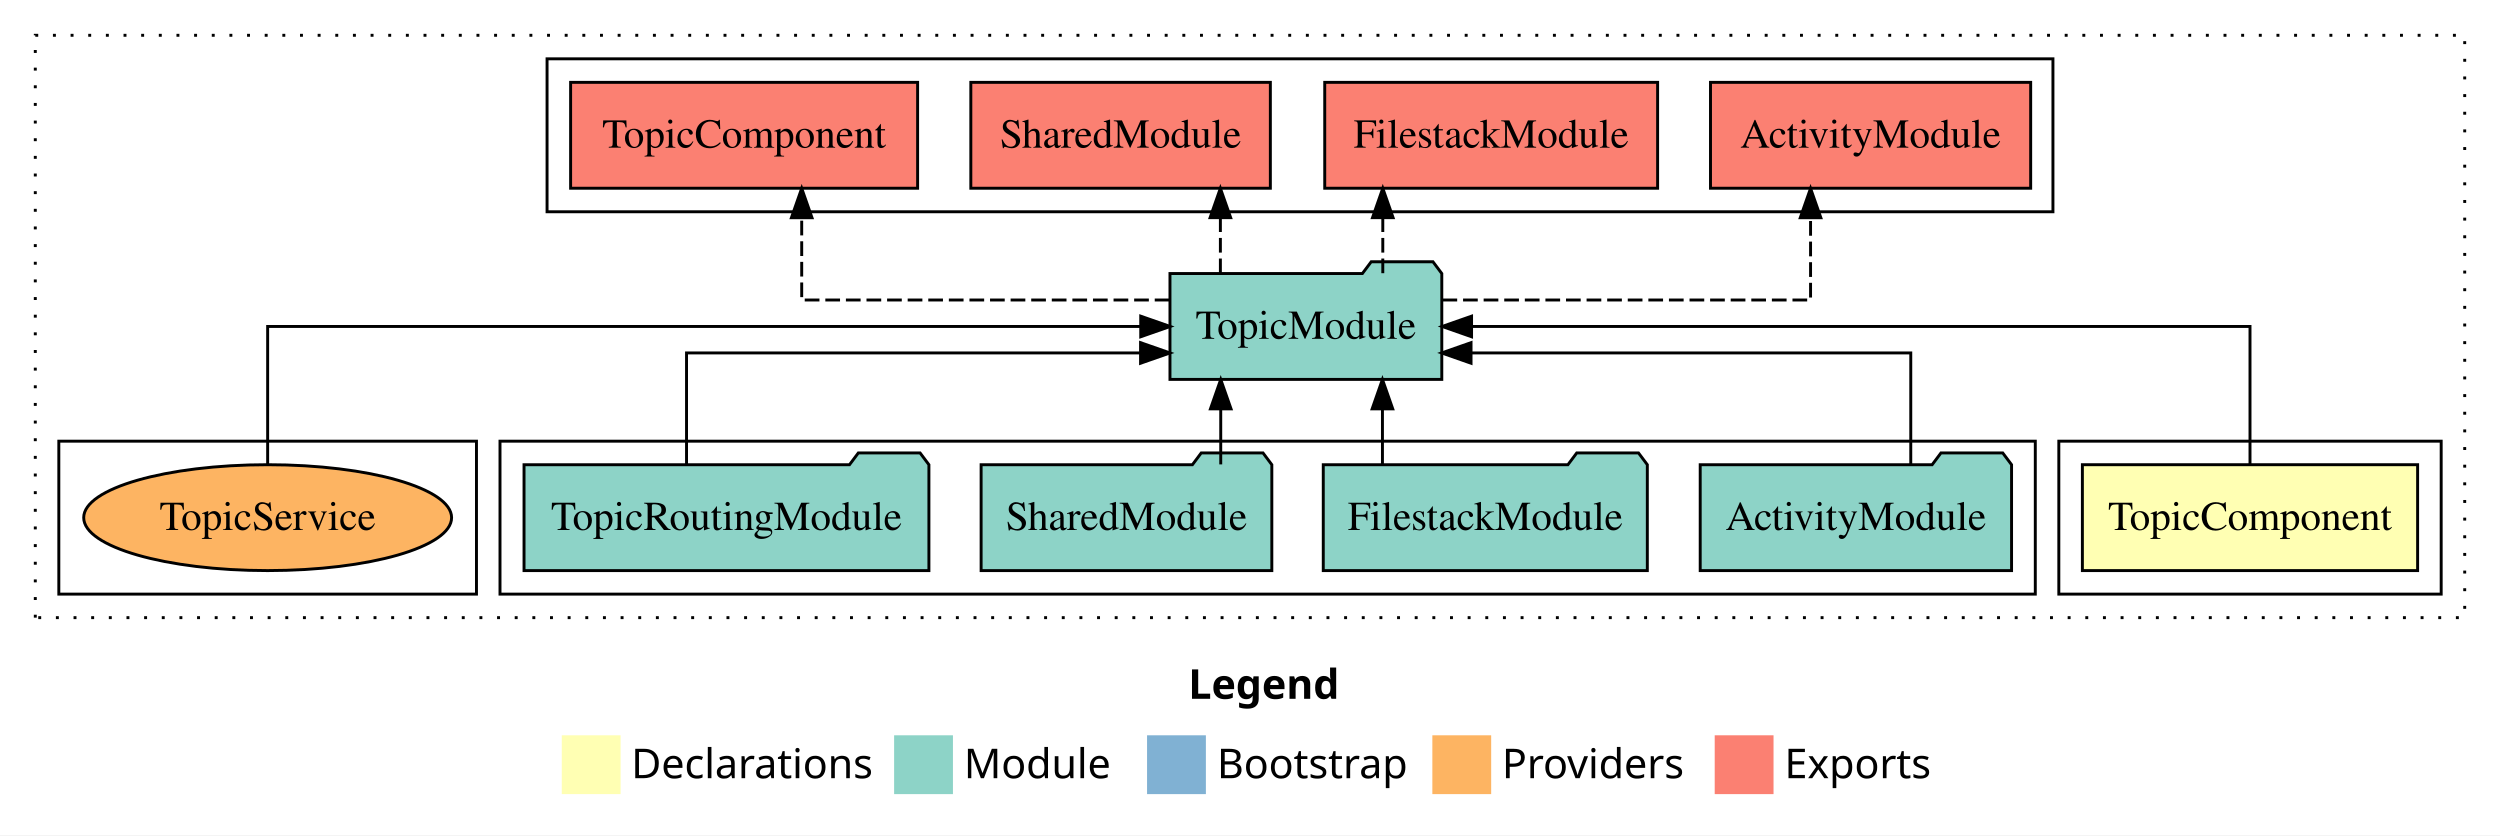
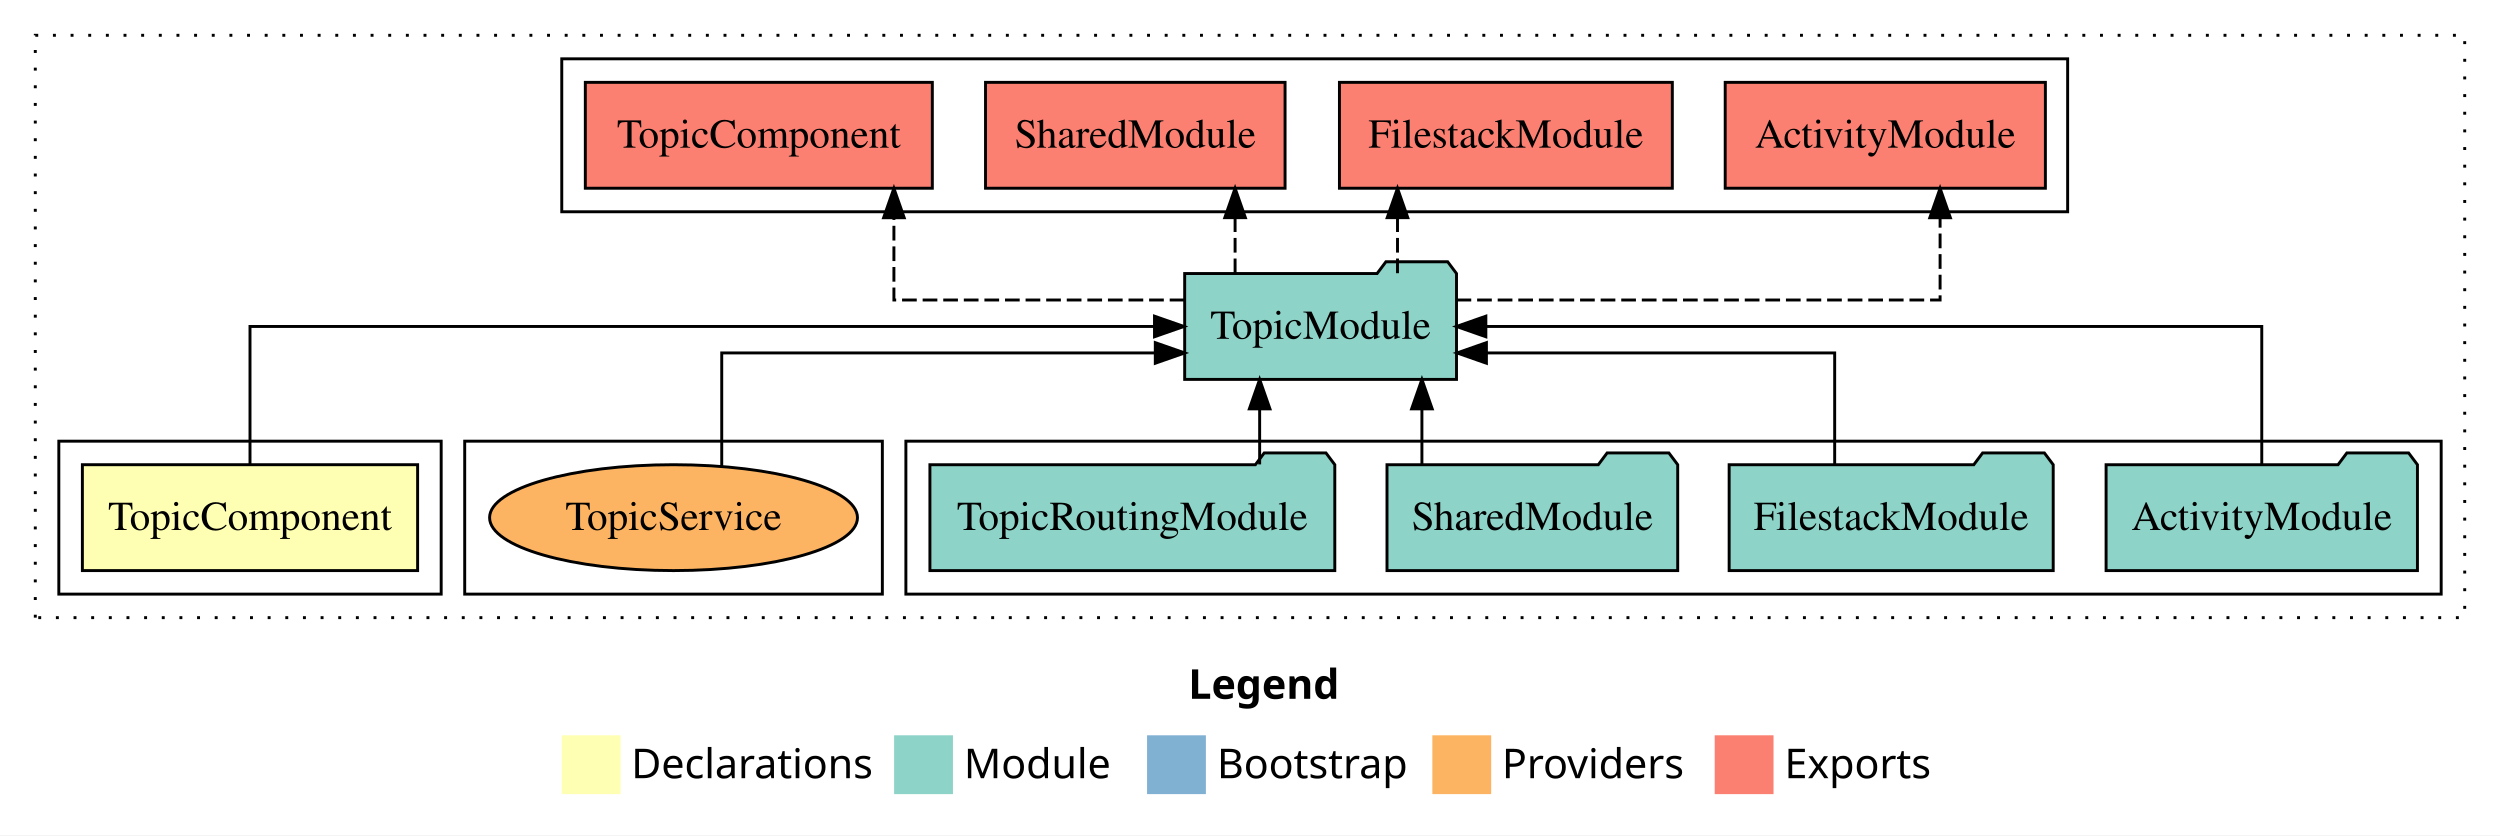
<svg xmlns="http://www.w3.org/2000/svg" width="850pt" height="284pt" viewBox="0.00 0.00 850.00 284.00">
  <g id="graph0" class="graph" transform="scale(1 1) rotate(0) translate(4 280)">
    <polygon fill="white" stroke="transparent" points="-4,4 -4,-280 846,-280 846,4 -4,4" />
    <text text-anchor="start" x="400.01" y="-42.4" font-family="sans-serif" font-weight="bold" font-size="14.00">Legend</text>
    <polygon fill="#ffffb3" stroke="transparent" points="187,-10 187,-30 207,-30 207,-10 187,-10" />
    <text text-anchor="start" x="210.63" y="-15.4" font-family="sans-serif" font-size="14.00">  Declarations</text>
    <polygon fill="#8dd3c7" stroke="transparent" points="300,-10 300,-30 320,-30 320,-10 300,-10" />
    <text text-anchor="start" x="323.73" y="-15.4" font-family="sans-serif" font-size="14.00">  Module</text>
    <polygon fill="#80b1d3" stroke="transparent" points="386,-10 386,-30 406,-30 406,-10 386,-10" />
    <text text-anchor="start" x="409.78" y="-15.4" font-family="sans-serif" font-size="14.00">  Bootstrap</text>
    <polygon fill="#fdb462" stroke="transparent" points="483,-10 483,-30 503,-30 503,-10 483,-10" />
    <text text-anchor="start" x="506.67" y="-15.4" font-family="sans-serif" font-size="14.00">  Providers</text>
    <polygon fill="#fb8072" stroke="transparent" points="579,-10 579,-30 599,-30 599,-10 579,-10" />
    <text text-anchor="start" x="602.73" y="-15.4" font-family="sans-serif" font-size="14.00">  Exports</text>
    <g id="clust1" class="cluster">
      <polygon fill="none" stroke="black" stroke-dasharray="1,5" points="8,-70 8,-268 834,-268 834,-70 8,-70" />
    </g>
-     <g id="clust2" class="cluster">
-       <polygon fill="none" stroke="black" points="696,-78 696,-130 826,-130 826,-78 696,-78" />
-     </g>
    <g id="clust4" class="cluster">
-       <polygon fill="none" stroke="black" points="166,-78 166,-130 688,-130 688,-78 166,-78" />
+       <polygon fill="none" stroke="black" points="304,-78 304,-130 826,-130 826,-78 304,-78" />
    </g>
    <g id="clust5" class="cluster">
-       <polygon fill="none" stroke="black" points="182,-208 182,-260 694,-260 694,-208 182,-208" />
+       <polygon fill="none" stroke="black" points="187,-208 187,-260 699,-260 699,-208 187,-208" />
    </g>
    <g id="clust7" class="cluster">
-       <polygon fill="none" stroke="black" points="16,-78 16,-130 158,-130 158,-78 16,-78" />
+       <polygon fill="none" stroke="black" points="154,-78 154,-130 296,-130 296,-78 154,-78" />
+     </g>
+     <g id="clust2" class="cluster">
+       <polygon fill="none" stroke="black" points="16,-78 16,-130 146,-130 146,-78 16,-78" />
    </g>
    <g id="node1" class="node">
-       <polygon fill="#ffffb3" stroke="black" points="817.99,-122 704.01,-122 704.01,-86 817.99,-86 817.99,-122" />
-       <text text-anchor="middle" x="761" y="-99.8" font-family="Times,serif" font-size="14.00">TopicComponent</text>
+       <polygon fill="#ffffb3" stroke="black" points="137.99,-122 24.01,-122 24.01,-86 137.99,-86 137.99,-122" />
+       <text text-anchor="middle" x="81" y="-99.8" font-family="Times,serif" font-size="14.00">TopicComponent</text>
    </g>
    <g id="node2" class="node">
-       <polygon fill="#8dd3c7" stroke="black" points="486.21,-187 483.21,-191 462.21,-191 459.21,-187 393.79,-187 393.79,-151 486.21,-151 486.21,-187" />
-       <text text-anchor="middle" x="440" y="-164.8" font-family="Times,serif" font-size="14.00">TopicModule</text>
+       <polygon fill="#8dd3c7" stroke="black" points="491.21,-187 488.21,-191 467.21,-191 464.21,-187 398.79,-187 398.79,-151 491.21,-151 491.21,-187" />
+       <text text-anchor="middle" x="445" y="-164.8" font-family="Times,serif" font-size="14.00">TopicModule</text>
    </g>
    <g id="edge1" class="edge">
-       <path fill="none" stroke="black" d="M761,-122.11C761,-141.34 761,-169 761,-169 761,-169 496.33,-169 496.33,-169" />
-       <polygon fill="black" stroke="black" points="496.33,-165.5 486.33,-169 496.33,-172.5 496.33,-165.5" />
+       <path fill="none" stroke="black" d="M81,-122.11C81,-141.34 81,-169 81,-169 81,-169 388.53,-169 388.53,-169" />
+       <polygon fill="black" stroke="black" points="388.53,-172.5 398.53,-169 388.53,-165.5 388.53,-172.5" />
    </g>
    <g id="node7" class="node">
-       <polygon fill="#fb8072" stroke="black" points="686.43,-252 577.57,-252 577.57,-216 686.43,-216 686.43,-252" />
-       <text text-anchor="middle" x="632" y="-229.8" font-family="Times,serif" font-size="14.00">ActivityModule </text>
+       <polygon fill="#fb8072" stroke="black" points="691.43,-252 582.57,-252 582.57,-216 691.43,-216 691.43,-252" />
+       <text text-anchor="middle" x="637" y="-229.8" font-family="Times,serif" font-size="14.00">ActivityModule </text>
    </g>
    <g id="edge6" class="edge">
-       <path fill="none" stroke="black" stroke-dasharray="5,2" d="M486.44,-178C537.25,-178 611.59,-178 611.59,-178 611.59,-178 611.59,-205.97 611.59,-205.97" />
-       <polygon fill="black" stroke="black" points="608.09,-205.97 611.59,-215.97 615.09,-205.97 608.09,-205.97" />
+       <path fill="none" stroke="black" stroke-dasharray="5,2" d="M491.22,-178C553.23,-178 655.63,-178 655.63,-178 655.63,-178 655.63,-205.97 655.63,-205.97" />
+       <polygon fill="black" stroke="black" points="652.13,-205.97 655.63,-215.97 659.13,-205.97 652.13,-205.97" />
    </g>
    <g id="node8" class="node">
-       <polygon fill="#fb8072" stroke="black" points="559.59,-252 446.41,-252 446.41,-216 559.59,-216 559.59,-252" />
-       <text text-anchor="middle" x="503" y="-229.8" font-family="Times,serif" font-size="14.00">FilestackModule </text>
+       <polygon fill="#fb8072" stroke="black" points="564.59,-252 451.41,-252 451.41,-216 564.59,-216 564.59,-252" />
+       <text text-anchor="middle" x="508" y="-229.8" font-family="Times,serif" font-size="14.00">FilestackModule </text>
    </g>
    <g id="edge7" class="edge">
-       <path fill="none" stroke="black" stroke-dasharray="5,2" d="M466.15,-187.11C466.15,-187.11 466.15,-205.99 466.15,-205.99" />
-       <polygon fill="black" stroke="black" points="462.65,-205.99 466.15,-215.99 469.65,-205.99 462.65,-205.99" />
+       <path fill="none" stroke="black" stroke-dasharray="5,2" d="M471.15,-187.11C471.15,-187.11 471.15,-205.99 471.15,-205.99" />
+       <polygon fill="black" stroke="black" points="467.65,-205.99 471.15,-215.99 474.65,-205.99 467.65,-205.99" />
    </g>
    <g id="node9" class="node">
-       <polygon fill="#fb8072" stroke="black" points="427.92,-252 326.08,-252 326.08,-216 427.92,-216 427.92,-252" />
-       <text text-anchor="middle" x="377" y="-229.8" font-family="Times,serif" font-size="14.00">SharedModule </text>
+       <polygon fill="#fb8072" stroke="black" points="432.92,-252 331.08,-252 331.08,-216 432.92,-216 432.92,-252" />
+       <text text-anchor="middle" x="382" y="-229.8" font-family="Times,serif" font-size="14.00">SharedModule </text>
    </g>
    <g id="edge8" class="edge">
-       <path fill="none" stroke="black" stroke-dasharray="5,2" d="M410.93,-187.11C410.93,-187.11 410.93,-205.99 410.93,-205.99" />
-       <polygon fill="black" stroke="black" points="407.43,-205.99 410.93,-215.99 414.43,-205.99 407.43,-205.99" />
+       <path fill="none" stroke="black" stroke-dasharray="5,2" d="M415.93,-187.11C415.93,-187.11 415.93,-205.99 415.93,-205.99" />
+       <polygon fill="black" stroke="black" points="412.43,-205.99 415.93,-215.99 419.43,-205.99 412.43,-205.99" />
    </g>
    <g id="node10" class="node">
-       <polygon fill="#fb8072" stroke="black" points="307.99,-252 190.01,-252 190.01,-216 307.99,-216 307.99,-252" />
-       <text text-anchor="middle" x="249" y="-229.8" font-family="Times,serif" font-size="14.00">TopicComponent </text>
+       <polygon fill="#fb8072" stroke="black" points="312.99,-252 195.01,-252 195.01,-216 312.99,-216 312.99,-252" />
+       <text text-anchor="middle" x="254" y="-229.8" font-family="Times,serif" font-size="14.00">TopicComponent </text>
    </g>
    <g id="edge9" class="edge">
-       <path fill="none" stroke="black" stroke-dasharray="5,2" d="M393.61,-178C342.85,-178 268.58,-178 268.58,-178 268.58,-178 268.58,-205.97 268.58,-205.97" />
-       <polygon fill="black" stroke="black" points="265.08,-205.97 268.58,-215.97 272.08,-205.97 265.08,-205.97" />
+       <path fill="none" stroke="black" stroke-dasharray="5,2" d="M398.7,-178C356.24,-178 299.93,-178 299.93,-178 299.93,-178 299.93,-205.97 299.93,-205.97" />
+       <polygon fill="black" stroke="black" points="296.43,-205.97 299.93,-215.97 303.43,-205.97 296.43,-205.97" />
    </g>
    <g id="node3" class="node">
-       <polygon fill="#8dd3c7" stroke="black" points="679.93,-122 676.93,-126 655.93,-126 652.93,-122 574.07,-122 574.07,-86 679.93,-86 679.93,-122" />
-       <text text-anchor="middle" x="627" y="-99.8" font-family="Times,serif" font-size="14.00">ActivityModule</text>
+       <polygon fill="#8dd3c7" stroke="black" points="817.93,-122 814.93,-126 793.93,-126 790.93,-122 712.07,-122 712.07,-86 817.93,-86 817.93,-122" />
+       <text text-anchor="middle" x="765" y="-99.8" font-family="Times,serif" font-size="14.00">ActivityModule</text>
    </g>
    <g id="edge2" class="edge">
-       <path fill="none" stroke="black" d="M645.66,-122.03C645.66,-138.4 645.66,-160 645.66,-160 645.66,-160 496.15,-160 496.15,-160" />
-       <polygon fill="black" stroke="black" points="496.15,-156.5 486.15,-160 496.15,-163.5 496.15,-156.5" />
+       <path fill="none" stroke="black" d="M765,-122.11C765,-141.34 765,-169 765,-169 765,-169 501.19,-169 501.19,-169" />
+       <polygon fill="black" stroke="black" points="501.19,-165.5 491.19,-169 501.19,-172.5 501.19,-165.5" />
    </g>
    <g id="node4" class="node">
-       <polygon fill="#8dd3c7" stroke="black" points="556.09,-122 553.09,-126 532.09,-126 529.09,-122 445.91,-122 445.91,-86 556.09,-86 556.09,-122" />
-       <text text-anchor="middle" x="501" y="-99.8" font-family="Times,serif" font-size="14.00">FilestackModule</text>
+       <polygon fill="#8dd3c7" stroke="black" points="694.09,-122 691.09,-126 670.09,-126 667.09,-122 583.91,-122 583.91,-86 694.09,-86 694.09,-122" />
+       <text text-anchor="middle" x="639" y="-99.8" font-family="Times,serif" font-size="14.00">FilestackModule</text>
    </g>
    <g id="edge3" class="edge">
-       <path fill="none" stroke="black" d="M466.03,-122.11C466.03,-122.11 466.03,-140.99 466.03,-140.99" />
-       <polygon fill="black" stroke="black" points="462.53,-140.99 466.03,-150.99 469.53,-140.99 462.53,-140.99" />
+       <path fill="none" stroke="black" d="M619.79,-122.03C619.79,-138.4 619.79,-160 619.79,-160 619.79,-160 501.38,-160 501.38,-160" />
+       <polygon fill="black" stroke="black" points="501.38,-156.5 491.38,-160 501.38,-163.5 501.38,-156.5" />
    </g>
    <g id="node5" class="node">
-       <polygon fill="#8dd3c7" stroke="black" points="428.42,-122 425.42,-126 404.42,-126 401.42,-122 329.58,-122 329.58,-86 428.42,-86 428.42,-122" />
-       <text text-anchor="middle" x="379" y="-99.8" font-family="Times,serif" font-size="14.00">SharedModule</text>
+       <polygon fill="#8dd3c7" stroke="black" points="566.42,-122 563.42,-126 542.42,-126 539.42,-122 467.58,-122 467.58,-86 566.42,-86 566.42,-122" />
+       <text text-anchor="middle" x="517" y="-99.8" font-family="Times,serif" font-size="14.00">SharedModule</text>
    </g>
    <g id="edge4" class="edge">
-       <path fill="none" stroke="black" d="M411.05,-122.11C411.05,-122.11 411.05,-140.99 411.05,-140.99" />
-       <polygon fill="black" stroke="black" points="407.55,-140.99 411.05,-150.99 414.55,-140.99 407.55,-140.99" />
+       <path fill="none" stroke="black" d="M479.45,-122.11C479.45,-122.11 479.45,-140.99 479.45,-140.99" />
+       <polygon fill="black" stroke="black" points="475.95,-140.99 479.45,-150.99 482.95,-140.99 475.95,-140.99" />
    </g>
    <g id="node6" class="node">
-       <polygon fill="#8dd3c7" stroke="black" points="311.83,-122 308.83,-126 287.83,-126 284.83,-122 174.17,-122 174.17,-86 311.83,-86 311.83,-122" />
-       <text text-anchor="middle" x="243" y="-99.8" font-family="Times,serif" font-size="14.00">TopicRoutingModule</text>
+       <polygon fill="#8dd3c7" stroke="black" points="449.83,-122 446.83,-126 425.83,-126 422.83,-122 312.17,-122 312.17,-86 449.83,-86 449.83,-122" />
+       <text text-anchor="middle" x="381" y="-99.8" font-family="Times,serif" font-size="14.00">TopicRoutingModule</text>
    </g>
    <g id="edge5" class="edge">
-       <path fill="none" stroke="black" d="M229.42,-122.03C229.42,-138.4 229.42,-160 229.42,-160 229.42,-160 383.79,-160 383.79,-160" />
-       <polygon fill="black" stroke="black" points="383.79,-163.5 393.79,-160 383.79,-156.5 383.79,-163.5" />
+       <path fill="none" stroke="black" d="M424.28,-122.11C424.28,-122.11 424.28,-140.99 424.28,-140.99" />
+       <polygon fill="black" stroke="black" points="420.78,-140.99 424.28,-150.99 427.78,-140.99 420.78,-140.99" />
    </g>
    <g id="node11" class="node">
-       <ellipse fill="#fdb462" stroke="black" cx="87" cy="-104" rx="62.54" ry="18" />
-       <text text-anchor="middle" x="87" y="-99.8" font-family="Times,serif" font-size="14.00">TopicService</text>
+       <ellipse fill="#fdb462" stroke="black" cx="225" cy="-104" rx="62.54" ry="18" />
+       <text text-anchor="middle" x="225" y="-99.8" font-family="Times,serif" font-size="14.00">TopicService</text>
    </g>
    <g id="edge10" class="edge">
-       <path fill="none" stroke="black" d="M87,-122.11C87,-141.34 87,-169 87,-169 87,-169 383.85,-169 383.85,-169" />
-       <polygon fill="black" stroke="black" points="383.85,-172.5 393.85,-169 383.85,-165.5 383.85,-172.5" />
+       <path fill="none" stroke="black" d="M241.39,-121.41C241.39,-137.85 241.39,-160 241.39,-160 241.39,-160 388.8,-160 388.8,-160" />
+       <polygon fill="black" stroke="black" points="388.8,-163.5 398.8,-160 388.8,-156.5 388.8,-163.5" />
    </g>
  </g>
</svg>
